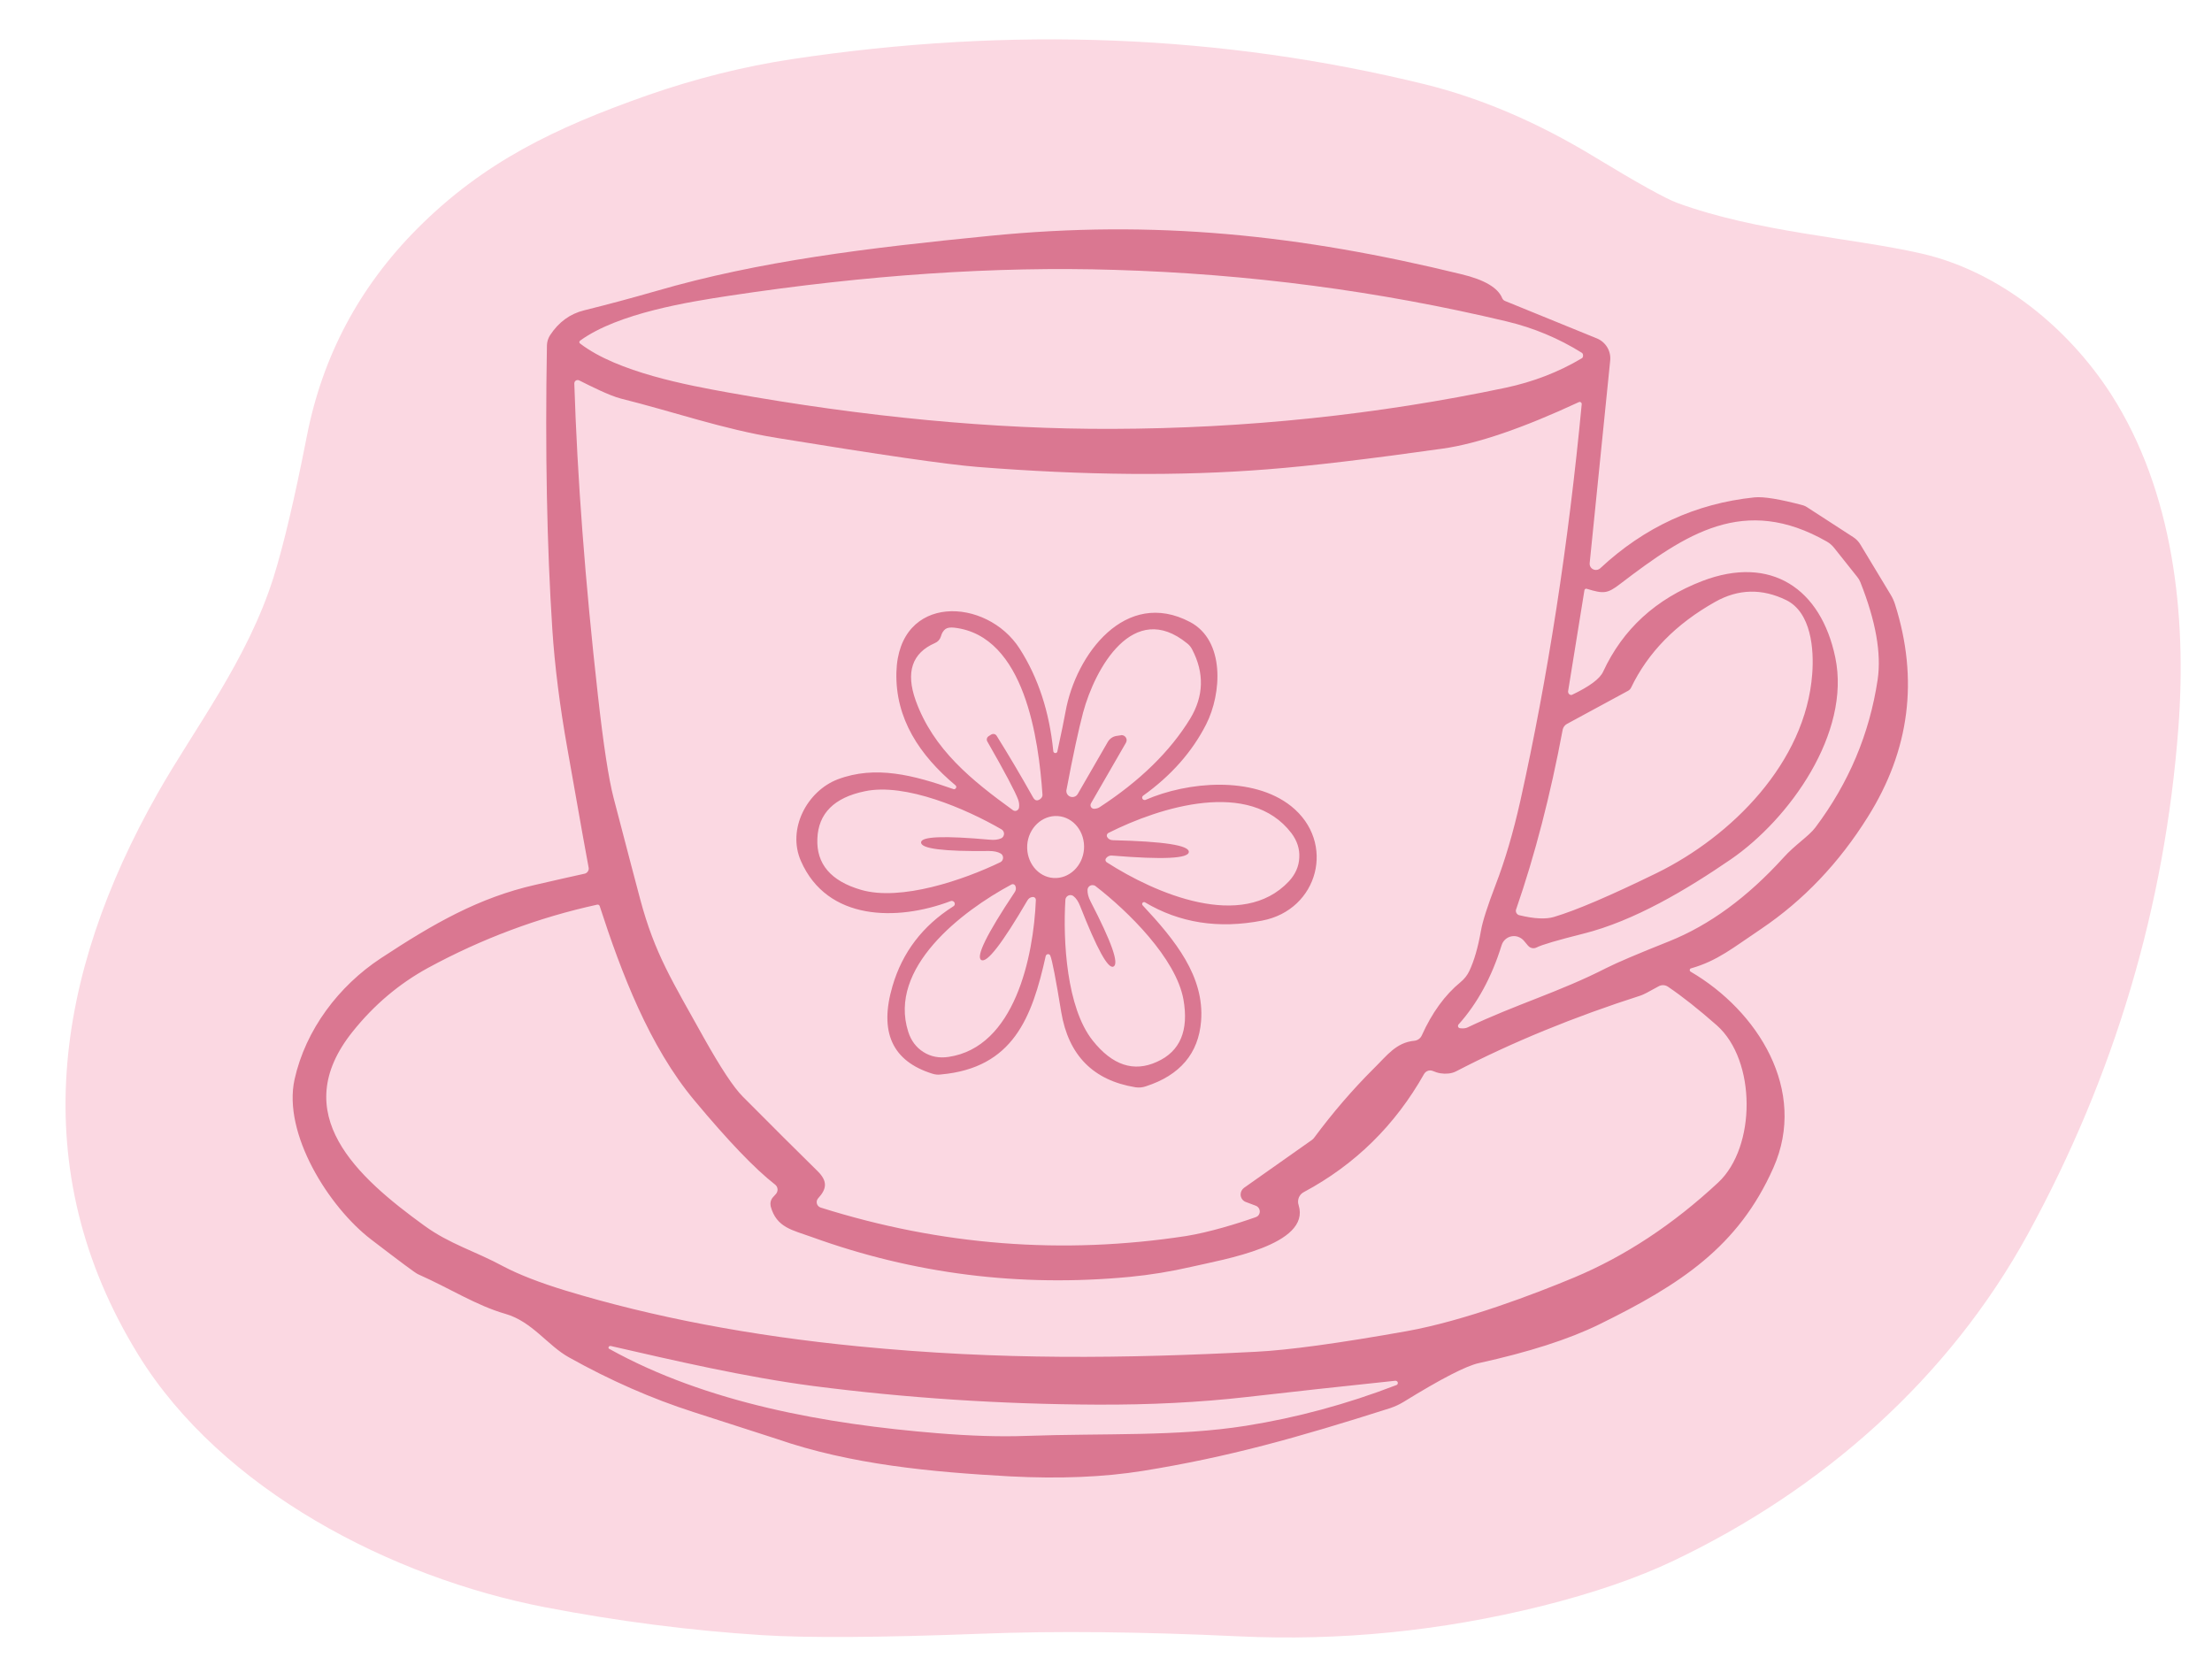
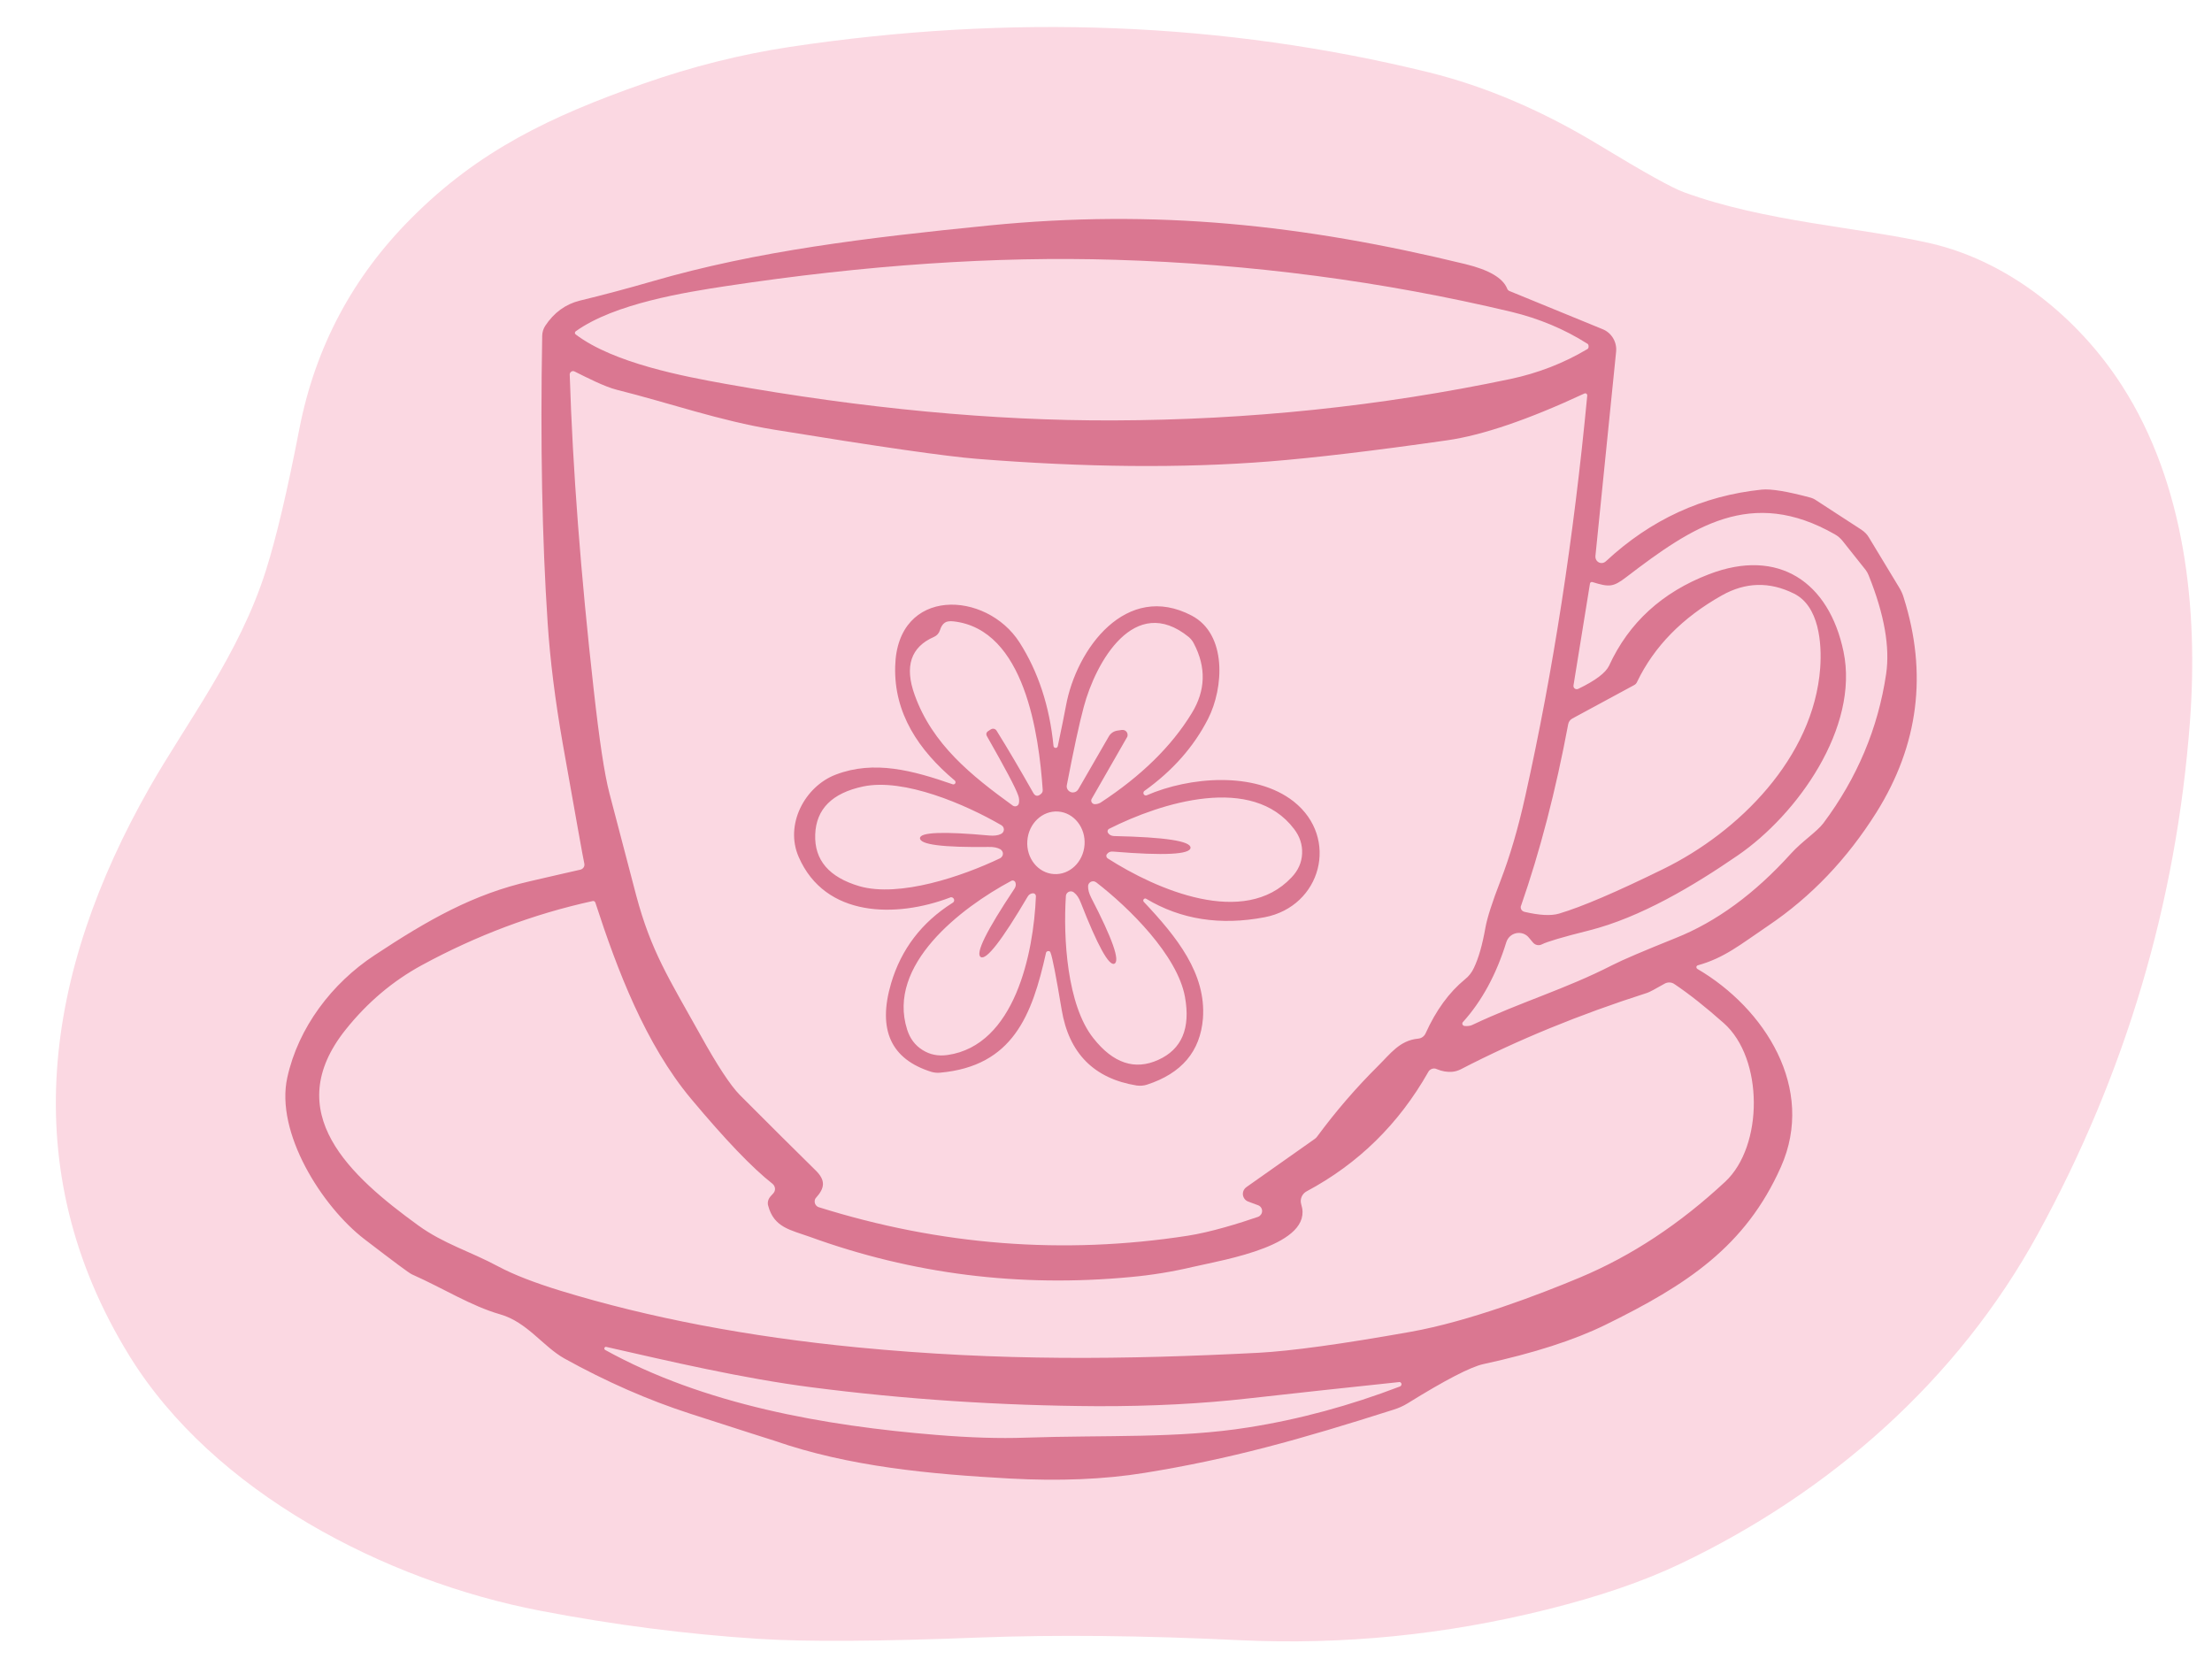
- <svg xmlns="http://www.w3.org/2000/svg" viewBox="379.00 673.00 164.00 124.00" role="img">
-   <path fill="#fbd8e2" d="M521.46 691.80C527.21 693.11 532.31 697.27 535.51 702.22C540.16 709.46 541.13 718.68 540.51 726.93C539.51 740.21 535.78 752.75 529.34 764.52C523.48 775.22 514.10 783.47 503.11 788.71C500.39 790.01 497.12 791.13 493.29 792.09C485.84 793.94 478.34 794.69 470.81 794.33C463.61 793.99 457.24 793.92 451.69 794.14C444.30 794.42 438.89 794.46 435.46 794.24C430.15 793.90 424.79 793.21 419.39 792.17C408.06 789.98 395.43 783.49 389.25 773.45C380.76 759.65 383.10 745.20 390.70 731.80C393.40 727.03 397.34 721.96 399.28 715.81C400.03 713.41 400.85 709.93 401.74 705.39C402.90 699.41 405.64 694.27 409.95 689.94C414.87 685.01 420.14 682.48 427.02 680.06C430.58 678.82 434.14 677.93 437.69 677.39C453.97 674.93 469.61 675.56 484.64 679.25C488.81 680.28 493.00 682.07 497.21 684.63C500.44 686.59 502.48 687.72 503.34 688.04C509.32 690.23 516.30 690.62 521.46 691.80" />
-   <path fill="#da7791" d="M504.38 744.80C504.36 744.80 504.34 744.81 504.33 744.82C504.27 744.87 504.26 744.96 504.31 745.02C504.32 745.03 504.33 745.04 504.35 745.05C509.31 747.95 513.04 753.83 510.48 759.59C507.89 765.44 503.58 768.25 497.57 771.20C495.31 772.31 492.33 773.26 488.65 774.07C487.71 774.27 485.85 775.23 483.06 776.95C482.75 777.14 482.42 777.29 482.07 777.41C475.13 779.62 470.06 781.04 463.75 782.06C460.83 782.53 457.54 782.66 453.88 782.47C448.08 782.15 442.09 781.60 436.58 779.69C436.50 779.66 434.44 779.00 430.41 777.70C427.33 776.71 424.25 775.36 421.19 773.65C419.60 772.77 418.46 770.99 416.47 770.42C414.31 769.80 412.36 768.53 409.99 767.48C409.80 767.40 408.64 766.53 406.51 764.90C403.38 762.50 399.95 757.06 400.84 753.03C401.66 749.35 404.11 746.11 407.24 744.05C411.19 741.45 414.51 739.56 418.68 738.61C420.30 738.24 421.52 737.96 422.35 737.78C422.52 737.74 422.65 737.58 422.65 737.40C422.65 737.37 422.65 737.35 422.64 737.32C422.57 736.98 422.04 734.05 421.07 728.53C420.50 725.34 420.13 722.39 419.95 719.67C419.55 713.51 419.41 706.48 419.55 698.59C419.56 698.33 419.64 698.08 419.78 697.86C420.42 696.88 421.26 696.27 422.31 696.01C424.09 695.57 425.87 695.09 427.64 694.58C435.31 692.35 443.36 691.38 452.36 690.49C464.59 689.27 475.39 690.41 487.34 693.33C489.06 693.74 490.07 694.34 490.38 695.12C490.42 695.20 490.48 695.27 490.57 695.31L497.39 698.09C498.05 698.36 498.46 699.03 498.38 699.75L496.86 714.76C496.86 714.77 496.86 714.79 496.86 714.81C496.86 715.06 497.07 715.26 497.32 715.26C497.44 715.26 497.55 715.22 497.64 715.14C500.92 712.08 504.73 710.33 509.07 709.88C509.76 709.81 510.96 710.01 512.69 710.47C512.80 710.51 512.90 710.55 512.98 710.61L516.39 712.82C516.63 712.97 516.81 713.17 516.94 713.39L519.16 717.07C519.31 717.31 519.42 717.56 519.50 717.81C521.26 723.37 520.59 728.62 517.49 733.56C515.35 736.99 512.71 739.76 509.57 741.88C507.49 743.27 506.35 744.24 504.38 744.80M463.71 740.12C466.13 742.71 468.31 745.40 468.05 748.71C467.86 751.11 466.49 752.73 463.95 753.55C463.72 753.63 463.45 753.66 463.19 753.62C460.05 753.11 458.22 751.25 457.68 748.04C457.28 745.59 457.01 744.19 456.87 743.86C456.86 743.83 456.84 743.81 456.82 743.79C456.75 743.72 456.63 743.74 456.57 743.81C456.55 743.83 456.54 743.86 456.53 743.89C455.52 748.44 454.12 752.19 448.75 752.67C448.56 752.70 448.33 752.68 448.12 752.61C445.15 751.68 444.17 749.52 445.17 746.12C445.90 743.62 447.40 741.65 449.67 740.21C449.74 740.18 449.79 740.10 449.79 740.02C449.79 739.90 449.69 739.80 449.57 739.80C449.54 739.80 449.50 739.80 449.47 739.82C445.53 741.31 440.33 741.30 438.38 736.84C437.34 734.47 438.84 731.66 441.10 730.79C443.92 729.72 446.77 730.49 449.69 731.51C449.70 731.51 449.72 731.52 449.73 731.52C449.82 731.52 449.90 731.44 449.90 731.35C449.90 731.31 449.88 731.26 449.84 731.23C447.19 729.01 445.37 726.29 445.46 722.85C445.62 716.98 452.16 717.28 454.60 721.10C455.97 723.24 456.80 725.77 457.09 728.67C457.09 728.67 457.09 728.68 457.09 728.68C457.09 728.77 457.16 728.84 457.25 728.84C457.33 728.84 457.40 728.77 457.40 728.69C457.70 727.31 457.90 726.33 458.00 725.77C458.76 721.52 462.45 716.60 467.23 719.12C469.84 720.50 469.58 724.43 468.43 726.70C467.39 728.75 465.82 730.52 463.75 732.00C463.71 732.03 463.68 732.08 463.68 732.14C463.68 732.24 463.76 732.32 463.86 732.32C463.89 732.32 463.91 732.32 463.93 732.31C467.05 730.95 471.88 730.52 474.72 732.77C478.08 735.45 476.75 740.47 472.58 741.26C469.34 741.89 466.44 741.43 463.88 739.90C463.86 739.89 463.84 739.89 463.82 739.89C463.74 739.89 463.68 739.95 463.68 740.03C463.68 740.06 463.69 740.10 463.71 740.12L463.71 740.12M452.90 727.57C453.76 728.95 454.66 730.46 455.59 732.12C455.73 732.37 455.90 732.41 456.12 732.25C456.24 732.16 456.30 732.05 456.29 731.92C456.01 727.89 455.00 720.14 449.75 719.54C449.46 719.51 449.24 719.54 449.10 719.64C448.95 719.75 448.83 719.93 448.76 720.19C448.69 720.42 448.53 720.59 448.32 720.68C446.62 721.42 446.14 722.84 446.89 724.94C448.20 728.58 451.06 730.87 454.11 733.08C454.15 733.11 454.21 733.13 454.27 733.13C454.40 733.13 454.52 733.03 454.55 732.90C454.58 732.70 454.56 732.50 454.49 732.30C454.28 731.73 453.52 730.28 452.19 727.96C452.17 727.92 452.16 727.88 452.16 727.83C452.16 727.74 452.21 727.65 452.28 727.60L452.48 727.47C452.53 727.44 452.59 727.42 452.65 727.42C452.75 727.42 452.85 727.48 452.90 727.57L452.90 727.57M462.10 727.52C462.12 727.51 462.14 727.51 462.16 727.51C462.36 727.51 462.53 727.68 462.53 727.88C462.53 727.95 462.51 728.01 462.48 728.07L459.89 732.56C459.87 732.60 459.85 732.65 459.85 732.70C459.85 732.85 459.97 732.97 460.12 732.97C460.13 732.97 460.13 732.97 460.13 732.97C460.28 732.96 460.41 732.93 460.53 732.85C463.52 730.90 465.75 728.72 467.24 726.29C468.25 724.62 468.30 722.91 467.39 721.16C467.30 720.98 467.17 720.82 467.01 720.70C463.03 717.46 460.19 722.53 459.30 725.84C458.98 727.05 458.56 728.96 458.07 731.57C458.06 731.59 458.06 731.62 458.06 731.65C458.06 731.90 458.26 732.10 458.51 732.10C458.67 732.10 458.82 732.02 458.90 731.88L461.14 728.00C461.28 727.77 461.51 727.61 461.77 727.57L462.10 727.52M447.29 735.46C447.30 735.02 449.00 734.96 452.36 735.26C452.71 735.30 453.00 735.26 453.23 735.16C453.36 735.10 453.44 734.96 453.44 734.82C453.44 734.69 453.37 734.57 453.26 734.50C450.64 732.98 446.13 731.03 443.12 731.67C440.84 732.14 439.67 733.32 439.60 735.19C439.52 737.06 440.60 738.33 442.84 738.98C445.79 739.84 450.44 738.25 453.17 736.93C453.29 736.87 453.37 736.74 453.37 736.60C453.37 736.47 453.30 736.34 453.18 736.28C452.97 736.16 452.69 736.10 452.33 736.10C448.95 736.14 447.27 735.93 447.29 735.46M475.33 736.60C475.37 735.95 475.17 735.34 474.75 734.78C471.68 730.74 464.99 732.84 461.18 734.76C461.11 734.80 461.06 734.87 461.06 734.96C461.06 735.00 461.07 735.04 461.09 735.07C461.18 735.22 461.33 735.30 461.53 735.30C465.30 735.39 467.17 735.68 467.14 736.17C467.12 736.66 465.23 736.75 461.46 736.44C461.27 736.42 461.12 736.49 461.01 736.63C460.98 736.67 460.96 736.71 460.96 736.76C460.96 736.83 461.00 736.90 461.06 736.94C464.65 739.25 471.09 742.04 474.56 738.35C475.04 737.83 475.30 737.25 475.33 736.60M457.43 733.51C456.27 733.43 455.25 734.39 455.16 735.65L455.16 735.66C455.08 736.92 455.94 738.02 457.10 738.10C458.26 738.18 459.28 737.22 459.37 735.95L459.37 735.95C459.45 734.68 458.59 733.59 457.43 733.51L457.43 733.51M447.47 751.01C448.01 751.35 448.63 751.47 449.31 751.37C454.24 750.66 455.63 743.92 455.80 739.73C455.80 739.73 455.80 739.72 455.80 739.72C455.80 739.60 455.70 739.51 455.59 739.51C455.58 739.51 455.58 739.51 455.58 739.51C455.40 739.52 455.27 739.60 455.17 739.77C453.30 742.97 452.16 744.44 451.75 744.18C451.34 743.93 452.16 742.26 454.22 739.17C454.33 739.02 454.35 738.85 454.28 738.69C454.25 738.61 454.17 738.56 454.09 738.56C454.05 738.56 454.01 738.57 453.98 738.59C450.29 740.57 444.82 744.77 446.34 749.51C446.55 750.17 446.93 750.67 447.47 751.01M461.55 744.67C461.15 744.86 460.33 743.36 459.08 740.18C458.95 739.85 458.79 739.60 458.59 739.45C458.53 739.40 458.45 739.37 458.36 739.37C458.17 739.37 458.01 739.52 457.99 739.71C457.80 742.77 458.08 747.72 460.01 750.15C461.47 751.99 463.06 752.52 464.78 751.73C466.50 750.96 467.15 749.41 466.74 747.10C466.18 744.05 462.64 740.57 460.22 738.70C460.16 738.65 460.08 738.63 460.00 738.63C459.80 738.63 459.64 738.78 459.63 738.98C459.62 739.23 459.69 739.52 459.85 739.83C461.42 742.86 461.99 744.47 461.55 744.67M421.95 698.37C421.95 698.41 421.97 698.45 422.02 698.48C424.80 700.61 430.03 701.57 432.97 702.10C443.17 703.93 452.67 704.83 461.46 704.80C471.40 704.77 481.13 703.75 490.63 701.75C492.65 701.32 494.54 700.60 496.27 699.57C496.33 699.54 496.37 699.47 496.37 699.37C496.37 699.27 496.34 699.20 496.28 699.16C494.57 698.09 492.71 697.31 490.70 696.83C481.25 694.58 471.56 693.30 461.62 693.01C452.83 692.74 443.31 693.38 433.06 694.93C430.11 695.38 424.86 696.20 422.02 698.25C421.97 698.29 421.95 698.33 421.95 698.37M496.05 702.82C491.92 704.74 488.57 705.89 485.99 706.26C480.54 707.03 476.19 707.55 472.96 707.80C466.54 708.31 459.37 708.25 451.45 707.62C449.21 707.44 444.25 706.72 436.59 705.47C432.59 704.82 428.91 703.52 425.02 702.55C424.15 702.32 422.81 701.64 421.93 701.20C421.90 701.19 421.86 701.18 421.82 701.18C421.69 701.18 421.58 701.29 421.58 701.42C421.58 701.42 421.58 701.43 421.58 701.43C421.80 708.38 422.38 716.09 423.33 724.56C423.74 728.24 424.13 730.78 424.50 732.19C425.61 736.44 426.26 738.93 426.46 739.66C427.55 743.75 428.86 745.76 431.15 749.89C432.41 752.14 433.38 753.62 434.07 754.31C436.28 756.54 438.13 758.37 439.60 759.82C440.39 760.59 440.29 761.16 439.66 761.85C439.59 761.93 439.55 762.03 439.55 762.13C439.55 762.32 439.67 762.48 439.85 762.54C448.76 765.35 457.79 766.05 466.93 764.65C468.63 764.38 470.78 763.72 472.10 763.25C472.17 763.23 472.22 763.19 472.27 763.15C472.45 762.97 472.44 762.68 472.27 762.51C472.22 762.46 472.16 762.42 472.10 762.40L471.38 762.13C471.14 762.05 470.98 761.82 470.98 761.57C470.98 761.37 471.08 761.19 471.24 761.07L476.26 757.53C476.33 757.48 476.39 757.42 476.44 757.35C477.82 755.49 479.30 753.77 480.88 752.20C481.82 751.28 482.50 750.30 483.86 750.17C484.09 750.15 484.31 750.00 484.41 749.78C485.17 748.09 486.13 746.77 487.29 745.82C487.56 745.60 487.79 745.31 487.94 744.99C488.29 744.25 488.58 743.26 488.80 742.01C488.92 741.31 489.29 740.17 489.89 738.60C490.58 736.81 491.19 734.74 491.72 732.38C493.76 723.20 495.28 713.40 496.27 702.97C496.27 702.97 496.27 702.96 496.27 702.95C496.27 702.87 496.20 702.80 496.12 702.80C496.10 702.80 496.07 702.81 496.05 702.82L496.05 702.82M487.24 749.24C487.48 749.27 487.67 749.25 487.81 749.18C491.42 747.46 494.61 746.56 498.11 744.77C498.86 744.39 500.40 743.73 502.74 742.80C505.74 741.60 508.56 739.53 511.23 736.59C512.06 735.66 513.10 735.01 513.59 734.36C516.08 731.05 517.61 727.40 518.21 723.40C518.50 721.45 518.07 719.04 516.93 716.17C516.87 716.02 516.79 715.89 516.70 715.78L514.99 713.63C514.84 713.44 514.66 713.28 514.45 713.16C508.31 709.65 503.98 712.59 499.13 716.29C498.17 717.03 497.90 717.04 496.65 716.66C496.64 716.66 496.62 716.65 496.61 716.65C496.54 716.65 496.48 716.70 496.47 716.77L495.26 724.26C495.26 724.27 495.26 724.28 495.26 724.29C495.26 724.42 495.36 724.53 495.49 724.53C495.52 724.53 495.56 724.52 495.59 724.50C496.86 723.89 497.62 723.33 497.86 722.80C499.32 719.65 501.76 717.41 505.21 716.08C510.31 714.13 514.01 716.65 515.07 721.75C516.24 727.35 511.67 733.74 507.31 736.73C504.07 738.95 500.16 741.29 496.39 742.23C494.48 742.71 493.32 743.05 492.93 743.25C492.86 743.29 492.78 743.31 492.69 743.31C492.54 743.31 492.39 743.24 492.29 743.12L491.98 742.75C491.79 742.54 491.53 742.41 491.24 742.41C490.82 742.41 490.45 742.69 490.33 743.09C489.60 745.45 488.53 747.41 487.14 748.96C487.12 748.98 487.11 748.99 487.11 749.01C487.07 749.09 487.11 749.19 487.20 749.23C487.21 749.23 487.23 749.24 487.25 749.24L487.24 749.24M491.64 740.86C492.75 741.13 493.61 741.17 494.21 740.99C495.86 740.50 498.40 739.41 501.84 737.73C507.38 735.01 512.87 729.54 513.36 722.97C513.50 721.15 513.29 718.42 511.44 717.50C509.64 716.62 507.88 716.66 506.16 717.63C503.26 719.26 501.18 721.38 499.93 723.99C499.88 724.09 499.80 724.17 499.71 724.22L495.17 726.68C495.01 726.77 494.90 726.92 494.86 727.10C493.95 731.96 492.80 736.40 491.41 740.42C491.40 740.43 491.40 740.43 491.40 740.44C491.35 740.62 491.45 740.80 491.63 740.86C491.63 740.86 491.64 740.86 491.64 740.86M423.27 740.08C418.93 741.03 414.74 742.59 410.71 744.78C408.58 745.95 406.72 747.52 405.14 749.50C400.26 755.60 405.48 760.27 410.46 763.88C412.34 765.25 414.24 765.77 416.32 766.90C417.46 767.50 418.99 768.10 420.92 768.69C427.43 770.67 434.68 772.05 442.66 772.83C453.19 773.86 462.35 773.73 472.13 773.23C474.53 773.11 478.26 772.60 483.31 771.70C487.59 770.93 492.80 768.94 495.72 767.72C499.49 766.14 503.05 763.79 506.39 760.68C509.21 758.05 509.22 751.63 506.29 749.03C504.95 747.85 503.74 746.89 502.66 746.16C502.45 746.02 502.18 746.01 501.96 746.14C501.25 746.54 500.82 746.76 500.66 746.81C495.70 748.40 491.13 750.27 486.97 752.43C486.78 752.53 486.58 752.58 486.38 752.60C486.00 752.64 485.61 752.58 485.23 752.41C485.16 752.38 485.09 752.37 485.03 752.37C484.85 752.37 484.68 752.47 484.59 752.62C482.44 756.44 479.46 759.36 475.67 761.39C475.40 761.53 475.24 761.80 475.24 762.10C475.24 762.19 475.25 762.27 475.28 762.35C476.21 765.32 469.71 766.38 467.34 766.93C465.82 767.28 464.29 767.53 462.74 767.68C454.60 768.45 446.74 767.46 439.18 764.72C437.78 764.21 436.57 764.04 436.14 762.45C436.13 762.39 436.12 762.32 436.12 762.26C436.12 762.08 436.19 761.90 436.31 761.77L436.52 761.54C436.60 761.45 436.65 761.33 436.65 761.21C436.65 761.06 436.58 760.92 436.46 760.83C434.97 759.67 432.98 757.59 430.48 754.59C427.14 750.59 425.07 745.14 423.46 740.18C423.43 740.10 423.35 740.06 423.27 740.08L423.27 740.08M482.45 775.38C478.47 775.80 474.78 776.20 471.40 776.59C467.97 776.98 464.27 777.17 460.30 777.15C453.19 777.12 446.19 776.66 439.30 775.77C434.26 775.11 428.94 773.87 424.27 772.80C424.24 772.80 424.22 772.80 424.19 772.81C424.13 772.84 424.10 772.91 424.12 772.97C424.13 772.99 424.15 773.01 424.18 773.02C431.42 777.04 440.28 778.60 448.50 779.27C450.95 779.47 453.13 779.54 455.04 779.47C460.95 779.26 466.23 779.53 471.37 778.72C475.13 778.12 478.85 777.12 482.53 775.70C482.56 775.69 482.59 775.67 482.61 775.64C482.66 775.56 482.64 775.45 482.56 775.41C482.53 775.39 482.49 775.38 482.46 775.38L482.45 775.38" />
+ <svg xmlns="http://www.w3.org/2000/svg" viewBox="0 0 162.37 121.75">
+   <path fill="#FBD8E2" d="M141.7 17.86C147.45 19.18 152.56 23.33 155.75 28.29C160.41 35.52 161.37 44.74 160.75 52.99C159.75 66.28 156.03 78.81 149.58 90.59C143.72 101.29 134.35 109.54 123.36 114.78C120.64 116.08 117.36 117.2 113.53 118.15C106.08 120.01 98.59 120.75 91.05 120.4C83.85 120.05 77.48 119.99 71.93 120.2C64.54 120.49 59.14 120.52 55.7 120.3C50.39 119.96 45.04 119.27 39.63 118.23C28.3 116.05 15.68 109.56 9.49 99.51C1 85.72 3.34 71.26 10.95 57.86C13.65 53.1 17.58 48.03 19.52 41.87C20.28 39.47 21.1 36 21.98 31.45C23.15 25.48 25.88 20.33 30.2 16.01C35.12 11.07 40.39 8.54 47.26 6.13C50.83 4.88 54.38 3.99 57.94 3.45C74.21 1 89.86 1.62 104.88 5.31C109.05 6.34 113.24 8.13 117.45 10.69C120.68 12.65 122.73 13.79 123.58 14.1C129.57 16.3 136.55 16.68 141.7 17.86" />
+   <path fill="#DA7791" d="M124.62 70.86C124.61 70.87 124.59 70.87 124.57 70.89C124.51 70.93 124.51 71.02 124.55 71.08C124.57 71.1 124.58 71.11 124.59 71.12C129.55 74.02 133.29 79.89 130.73 85.65C128.13 91.5 123.82 94.32 117.82 97.26C115.55 98.37 112.58 99.33 108.89 100.13C107.96 100.33 106.1 101.29 103.31 103.02C103 103.21 102.66 103.36 102.31 103.47C95.37 105.68 90.31 107.1 83.99 108.12C81.07 108.59 77.78 108.73 74.12 108.53C68.32 108.21 62.34 107.67 56.83 105.75C56.74 105.73 54.69 105.07 50.66 103.77C47.57 102.77 44.5 101.42 41.43 99.72C39.85 98.83 38.7 97.05 36.72 96.48C34.56 95.86 32.61 94.6 30.23 93.54C30.04 93.46 28.89 92.6 26.75 90.96C23.63 88.56 20.19 83.13 21.09 79.09C21.9 75.42 24.36 72.18 27.49 70.12C31.44 67.51 34.75 65.63 38.93 64.68C40.55 64.3 41.77 64.03 42.59 63.84C42.77 63.8 42.9 63.65 42.9 63.47C42.9 63.44 42.89 63.41 42.89 63.38C42.81 63.05 42.29 60.12 41.31 54.6C40.75 51.41 40.38 48.45 40.2 45.73C39.79 39.58 39.66 32.55 39.8 24.66C39.8 24.4 39.88 24.14 40.02 23.92C40.66 22.95 41.51 22.33 42.55 22.07C44.33 21.64 46.11 21.16 47.88 20.65C55.55 18.42 63.6 17.45 72.61 16.55C84.83 15.34 95.63 16.48 107.58 19.39C109.3 19.81 110.32 20.41 110.63 21.18C110.66 21.27 110.73 21.34 110.82 21.37L117.63 24.16C118.29 24.42 118.7 25.1 118.63 25.81L117.11 40.82C117.11 40.84 117.11 40.85 117.11 40.87C117.11 41.12 117.31 41.33 117.56 41.33C117.68 41.33 117.79 41.28 117.88 41.2C121.17 38.14 124.98 36.39 129.31 35.94C130 35.87 131.21 36.07 132.94 36.54C133.05 36.57 133.14 36.62 133.23 36.67L136.63 38.88C136.87 39.04 137.06 39.23 137.19 39.46L139.41 43.13C139.56 43.38 139.67 43.62 139.74 43.87C141.5 49.44 140.83 54.69 137.74 59.63C135.59 63.05 132.95 65.82 129.81 67.94C127.74 69.34 126.59 70.31 124.62 70.86M83.95 66.19C86.38 68.77 88.55 71.46 88.3 74.77C88.1 77.18 86.74 78.79 84.19 79.62C83.97 79.69 83.7 79.72 83.43 79.68C80.3 79.17 78.46 77.31 77.93 74.11C77.52 71.66 77.25 70.26 77.11 69.92C77.1 69.89 77.09 69.87 77.07 69.85C76.99 69.79 76.88 69.8 76.81 69.88C76.8 69.9 76.78 69.93 76.78 69.95C75.76 74.51 74.36 78.26 69 78.74C68.8 78.76 68.58 78.74 68.37 78.68C65.39 77.75 64.41 75.58 65.41 72.18C66.15 69.68 67.65 67.71 69.91 66.28C69.99 66.24 70.04 66.17 70.04 66.08C70.04 65.96 69.94 65.86 69.82 65.86C69.78 65.86 69.75 65.87 69.72 65.89C65.78 67.38 60.57 67.36 58.63 62.91C57.58 60.53 59.08 57.72 61.35 56.86C64.17 55.78 67.02 56.56 69.93 57.57C69.95 57.58 69.96 57.58 69.98 57.58C70.07 57.58 70.14 57.51 70.14 57.42C70.14 57.37 70.12 57.33 70.09 57.3C67.43 55.07 65.61 52.35 65.71 48.91C65.86 43.05 72.4 43.34 74.84 47.16C76.21 49.31 77.04 51.83 77.33 54.74C77.33 54.74 77.33 54.74 77.33 54.74C77.33 54.83 77.4 54.9 77.49 54.9C77.57 54.9 77.64 54.84 77.65 54.75C77.94 53.37 78.14 52.4 78.24 51.84C79.01 47.59 82.69 42.67 87.48 45.19C90.08 46.56 89.83 50.5 88.68 52.76C87.63 54.82 86.07 56.58 84 58.06C83.95 58.1 83.93 58.15 83.93 58.21C83.93 58.31 84.01 58.39 84.11 58.39C84.13 58.39 84.15 58.38 84.17 58.38C87.29 57.02 92.12 56.59 94.97 58.84C98.33 61.51 96.99 66.53 92.83 67.33C89.58 67.95 86.68 67.5 84.13 65.97C84.11 65.96 84.09 65.95 84.07 65.95C83.99 65.95 83.92 66.02 83.92 66.1C83.92 66.13 83.93 66.16 83.95 66.19L83.95 66.19M73.15 53.63C74.01 55.01 74.9 56.53 75.84 58.19C75.97 58.43 76.15 58.48 76.36 58.32C76.49 58.23 76.55 58.12 76.54 57.98C76.26 53.96 75.24 46.2 69.99 45.61C69.7 45.58 69.49 45.61 69.35 45.71C69.19 45.82 69.08 46 69 46.25C68.93 46.48 68.77 46.66 68.56 46.75C66.86 47.49 66.38 48.91 67.14 51.01C68.44 54.64 71.3 56.93 74.35 59.14C74.4 59.17 74.45 59.19 74.51 59.19C74.65 59.19 74.76 59.1 74.79 58.97C74.83 58.77 74.81 58.56 74.73 58.36C74.53 57.79 73.76 56.35 72.44 54.03C72.42 53.99 72.4 53.94 72.4 53.89C72.4 53.8 72.45 53.72 72.53 53.67L72.73 53.54C72.78 53.51 72.83 53.49 72.89 53.49C73 53.49 73.09 53.54 73.15 53.63L73.15 53.63M82.35 53.58C82.37 53.58 82.39 53.58 82.4 53.58C82.61 53.58 82.77 53.74 82.77 53.95C82.77 54.01 82.76 54.08 82.72 54.13L80.14 58.63C80.11 58.67 80.1 58.72 80.1 58.76C80.1 58.91 80.22 59.03 80.37 59.03C80.37 59.03 80.37 59.03 80.37 59.03C80.52 59.03 80.65 58.99 80.78 58.92C83.76 56.97 86 54.78 87.48 52.35C88.5 50.69 88.55 48.98 87.63 47.23C87.54 47.05 87.41 46.89 87.26 46.76C83.28 43.53 80.43 48.59 79.55 51.9C79.22 53.12 78.81 55.03 78.31 57.63C78.31 57.66 78.3 57.69 78.3 57.72C78.3 57.97 78.51 58.17 78.75 58.17C78.92 58.17 79.07 58.08 79.15 57.94L81.39 54.06C81.52 53.83 81.75 53.67 82.02 53.63L82.35 53.58M67.53 61.52C67.55 61.09 69.24 61.02 72.61 61.33C72.96 61.36 73.25 61.33 73.47 61.22C73.6 61.16 73.69 61.03 73.69 60.89C73.69 60.76 73.62 60.64 73.5 60.57C70.88 59.05 66.37 57.1 63.36 57.73C61.09 58.21 59.91 59.38 59.84 61.25C59.77 63.13 60.85 64.39 63.08 65.05C66.03 65.9 70.68 64.31 73.41 63C73.54 62.93 73.62 62.8 73.62 62.66C73.62 62.53 73.54 62.41 73.43 62.34C73.22 62.22 72.93 62.16 72.58 62.17C69.2 62.21 67.52 62 67.53 61.52M95.58 62.66C95.61 62.02 95.42 61.41 94.99 60.85C91.93 56.81 85.24 58.91 81.43 60.83C81.35 60.86 81.3 60.94 81.3 61.02C81.3 61.06 81.31 61.1 81.33 61.13C81.42 61.28 81.57 61.36 81.77 61.37C85.54 61.45 87.41 61.74 87.39 62.23C87.36 62.72 85.47 62.82 81.71 62.51C81.51 62.49 81.36 62.55 81.25 62.7C81.22 62.73 81.21 62.78 81.21 62.82C81.21 62.9 81.25 62.97 81.31 63.01C84.9 65.31 91.33 68.1 94.8 64.41C95.29 63.9 95.55 63.32 95.58 62.66M77.67 59.57C76.51 59.49 75.5 60.45 75.41 61.72L75.41 61.72C75.32 62.99 76.19 64.08 77.35 64.16C78.51 64.24 79.52 63.28 79.61 62.01L79.61 62.01C79.7 60.75 78.83 59.65 77.67 59.57L77.67 59.57M67.71 77.07C68.26 77.42 68.87 77.54 69.56 77.44C74.49 76.73 75.87 69.98 76.04 65.8C76.04 65.79 76.04 65.79 76.04 65.78C76.04 65.67 75.95 65.57 75.83 65.57C75.83 65.57 75.83 65.57 75.82 65.57C75.65 65.58 75.51 65.67 75.42 65.84C73.54 69.03 72.4 70.5 71.99 70.25C71.58 69.99 72.41 68.32 74.46 65.24C74.57 65.08 74.59 64.92 74.53 64.76C74.49 64.68 74.42 64.63 74.33 64.63C74.29 64.63 74.26 64.64 74.23 64.66C70.53 66.64 65.07 70.83 66.59 75.58C66.8 76.24 67.17 76.73 67.71 77.07M81.8 70.74C81.4 70.92 80.57 69.42 79.33 66.25C79.2 65.91 79.04 65.67 78.84 65.52C78.77 65.46 78.69 65.43 78.61 65.43C78.41 65.43 78.25 65.58 78.24 65.78C78.04 68.83 78.32 73.78 80.26 76.21C81.71 78.05 83.3 78.58 85.02 77.8C86.75 77.02 87.4 75.48 86.98 73.17C86.42 70.12 82.89 66.64 80.47 64.77C80.4 64.72 80.32 64.69 80.24 64.69C80.04 64.69 79.88 64.85 79.87 65.04C79.86 65.3 79.94 65.58 80.1 65.9C81.67 68.93 82.23 70.54 81.8 70.74M42.2 24.44C42.2 24.48 42.22 24.52 42.26 24.55C45.05 26.67 50.27 27.64 53.21 28.17C63.41 29.99 72.91 30.89 81.71 30.86C91.65 30.83 101.37 29.82 110.87 27.82C112.9 27.39 114.78 26.66 116.51 25.63C116.58 25.6 116.61 25.53 116.61 25.43C116.61 25.33 116.58 25.26 116.52 25.23C114.82 24.15 112.96 23.38 110.94 22.89C101.49 20.64 91.8 19.37 81.87 19.07C73.07 18.8 63.55 19.45 53.3 21C50.35 21.45 45.11 22.27 42.26 24.32C42.22 24.35 42.2 24.39 42.2 24.44M116.29 28.89C112.17 30.81 108.81 31.95 106.23 32.32C100.78 33.1 96.44 33.61 93.2 33.87C86.78 34.38 79.61 34.31 71.7 33.68C69.45 33.5 64.5 32.79 56.83 31.54C52.83 30.89 49.15 29.58 45.27 28.61C44.39 28.39 43.06 27.71 42.18 27.27C42.14 27.25 42.1 27.24 42.07 27.24C41.93 27.24 41.82 27.35 41.82 27.49C41.82 27.49 41.82 27.49 41.82 27.49C42.04 34.45 42.63 42.16 43.58 50.62C43.99 54.3 44.37 56.85 44.74 58.25C45.85 62.5 46.51 64.99 46.7 65.73C47.79 69.82 49.1 71.83 51.4 75.95C52.65 78.21 53.62 79.68 54.31 80.38C56.53 82.6 58.37 84.44 59.85 85.89C60.64 86.65 60.53 87.22 59.9 87.92C59.83 87.99 59.8 88.09 59.8 88.2C59.8 88.38 59.92 88.55 60.09 88.61C69.01 91.41 78.04 92.12 87.17 90.71C88.87 90.45 91.02 89.78 92.35 89.32C92.41 89.3 92.47 89.26 92.51 89.21C92.69 89.04 92.69 88.75 92.51 88.57C92.46 88.52 92.41 88.49 92.35 88.47L91.62 88.2C91.39 88.11 91.23 87.89 91.23 87.63C91.23 87.44 91.33 87.25 91.49 87.14L96.51 83.6C96.58 83.55 96.64 83.49 96.69 83.42C98.07 81.55 99.55 79.84 101.13 78.27C102.07 77.34 102.74 76.37 104.1 76.24C104.34 76.22 104.55 76.07 104.65 75.84C105.41 74.16 106.37 72.84 107.53 71.89C107.81 71.67 108.04 71.38 108.19 71.05C108.54 70.32 108.82 69.33 109.04 68.07C109.17 67.37 109.53 66.23 110.14 64.66C110.83 62.87 111.44 60.8 111.96 58.45C114.01 49.27 115.52 39.46 116.51 29.04C116.51 29.03 116.51 29.03 116.51 29.02C116.51 28.94 116.45 28.87 116.36 28.87C116.34 28.87 116.32 28.88 116.29 28.89L116.29 28.89M107.49 75.31C107.72 75.33 107.91 75.31 108.06 75.24C111.67 73.53 114.86 72.63 118.36 70.84C119.1 70.46 120.65 69.8 122.99 68.86C125.98 67.67 128.81 65.6 131.47 62.65C132.31 61.73 133.34 61.08 133.84 60.43C136.32 57.11 137.86 53.46 138.45 49.47C138.74 47.51 138.32 45.1 137.17 42.24C137.11 42.09 137.04 41.96 136.95 41.84L135.24 39.69C135.09 39.51 134.91 39.35 134.7 39.23C128.55 35.71 124.22 38.66 119.38 42.36C118.41 43.1 118.14 43.11 116.9 42.73C116.88 42.72 116.87 42.72 116.85 42.72C116.78 42.72 116.72 42.77 116.71 42.84L115.5 50.32C115.5 50.33 115.5 50.35 115.5 50.36C115.5 50.49 115.61 50.59 115.73 50.59C115.77 50.59 115.81 50.58 115.84 50.57C117.11 49.96 117.86 49.39 118.11 48.87C119.56 45.71 122.01 43.47 125.45 42.15C130.55 40.19 134.25 42.72 135.32 47.82C136.49 53.42 131.91 59.81 127.56 62.79C124.32 65.02 120.41 67.35 116.64 68.3C114.72 68.78 113.57 69.12 113.18 69.32C113.11 69.36 113.02 69.38 112.94 69.38C112.78 69.38 112.63 69.31 112.53 69.19L112.22 68.82C112.04 68.6 111.77 68.48 111.49 68.48C111.07 68.48 110.7 68.75 110.57 69.16C109.84 71.52 108.78 73.48 107.38 75.03C107.37 75.04 107.36 75.06 107.35 75.07C107.32 75.16 107.35 75.25 107.44 75.29C107.46 75.3 107.47 75.3 107.49 75.31L107.49 75.31M111.89 66.93C113 67.19 113.85 67.24 114.45 67.06C116.1 66.57 118.65 65.48 122.09 63.79C127.63 61.08 133.12 55.61 133.61 49.04C133.74 47.21 133.53 44.48 131.68 43.57C129.89 42.68 128.13 42.73 126.4 43.7C123.5 45.33 121.42 47.45 120.17 50.05C120.13 50.15 120.05 50.24 119.95 50.29L115.42 52.74C115.25 52.83 115.14 52.99 115.11 53.17C114.2 58.03 113.05 62.47 111.65 66.49C111.65 66.49 111.65 66.5 111.64 66.5C111.59 66.68 111.69 66.87 111.87 66.92C111.88 66.92 111.88 66.92 111.89 66.93M43.51 66.14C39.17 67.09 34.99 68.66 30.96 70.85C28.83 72.01 26.97 73.58 25.38 75.57C20.5 81.67 25.73 86.34 30.7 89.95C32.58 91.31 34.48 91.84 36.57 92.96C37.71 93.57 39.24 94.16 41.16 94.75C47.67 96.74 54.92 98.12 62.91 98.9C73.44 99.92 82.59 99.8 92.38 99.3C94.78 99.17 98.5 98.66 103.55 97.76C107.83 97 113.05 95 115.96 93.78C119.74 92.2 123.29 89.86 126.64 86.74C129.45 84.12 129.46 77.69 126.53 75.1C125.2 73.92 123.99 72.96 122.9 72.23C122.7 72.09 122.42 72.08 122.2 72.2C121.5 72.6 121.07 72.83 120.91 72.88C115.94 74.47 111.38 76.34 107.21 78.5C107.02 78.59 106.83 78.65 106.63 78.67C106.24 78.71 105.85 78.64 105.47 78.48C105.41 78.45 105.34 78.43 105.27 78.43C105.09 78.43 104.92 78.53 104.84 78.69C102.68 82.5 99.71 85.42 95.91 87.45C95.65 87.59 95.48 87.87 95.48 88.17C95.48 88.25 95.5 88.34 95.52 88.42C96.46 91.39 89.95 92.45 87.59 92.99C86.07 93.35 84.53 93.6 82.99 93.74C74.84 94.51 66.98 93.53 59.42 90.78C58.02 90.28 56.81 90.1 56.39 88.51C56.37 88.45 56.36 88.39 56.36 88.32C56.36 88.14 56.43 87.97 56.55 87.83L56.76 87.6C56.84 87.51 56.89 87.4 56.89 87.28C56.89 87.13 56.82 86.99 56.7 86.89C55.22 85.73 53.23 83.65 50.73 80.66C47.38 76.65 45.31 71.21 43.7 66.25C43.67 66.17 43.59 66.12 43.51 66.14L43.51 66.14M102.7 101.45C98.71 101.87 95.03 102.27 91.64 102.65C88.22 103.04 84.52 103.23 80.55 103.22C73.43 103.18 66.43 102.72 59.55 101.83C54.5 101.18 49.18 99.93 44.51 98.87C44.49 98.86 44.46 98.86 44.44 98.87C44.37 98.9 44.34 98.97 44.37 99.03C44.38 99.06 44.4 99.08 44.42 99.09C51.66 103.1 60.52 104.66 68.74 105.33C71.19 105.53 73.38 105.6 75.28 105.53C81.19 105.33 86.48 105.6 91.62 104.78C95.37 104.19 99.09 103.18 102.77 101.77C102.81 101.75 102.83 101.73 102.85 101.7C102.9 101.62 102.88 101.52 102.8 101.47C102.77 101.45 102.74 101.44 102.7 101.45L102.7 101.45" />
</svg>
